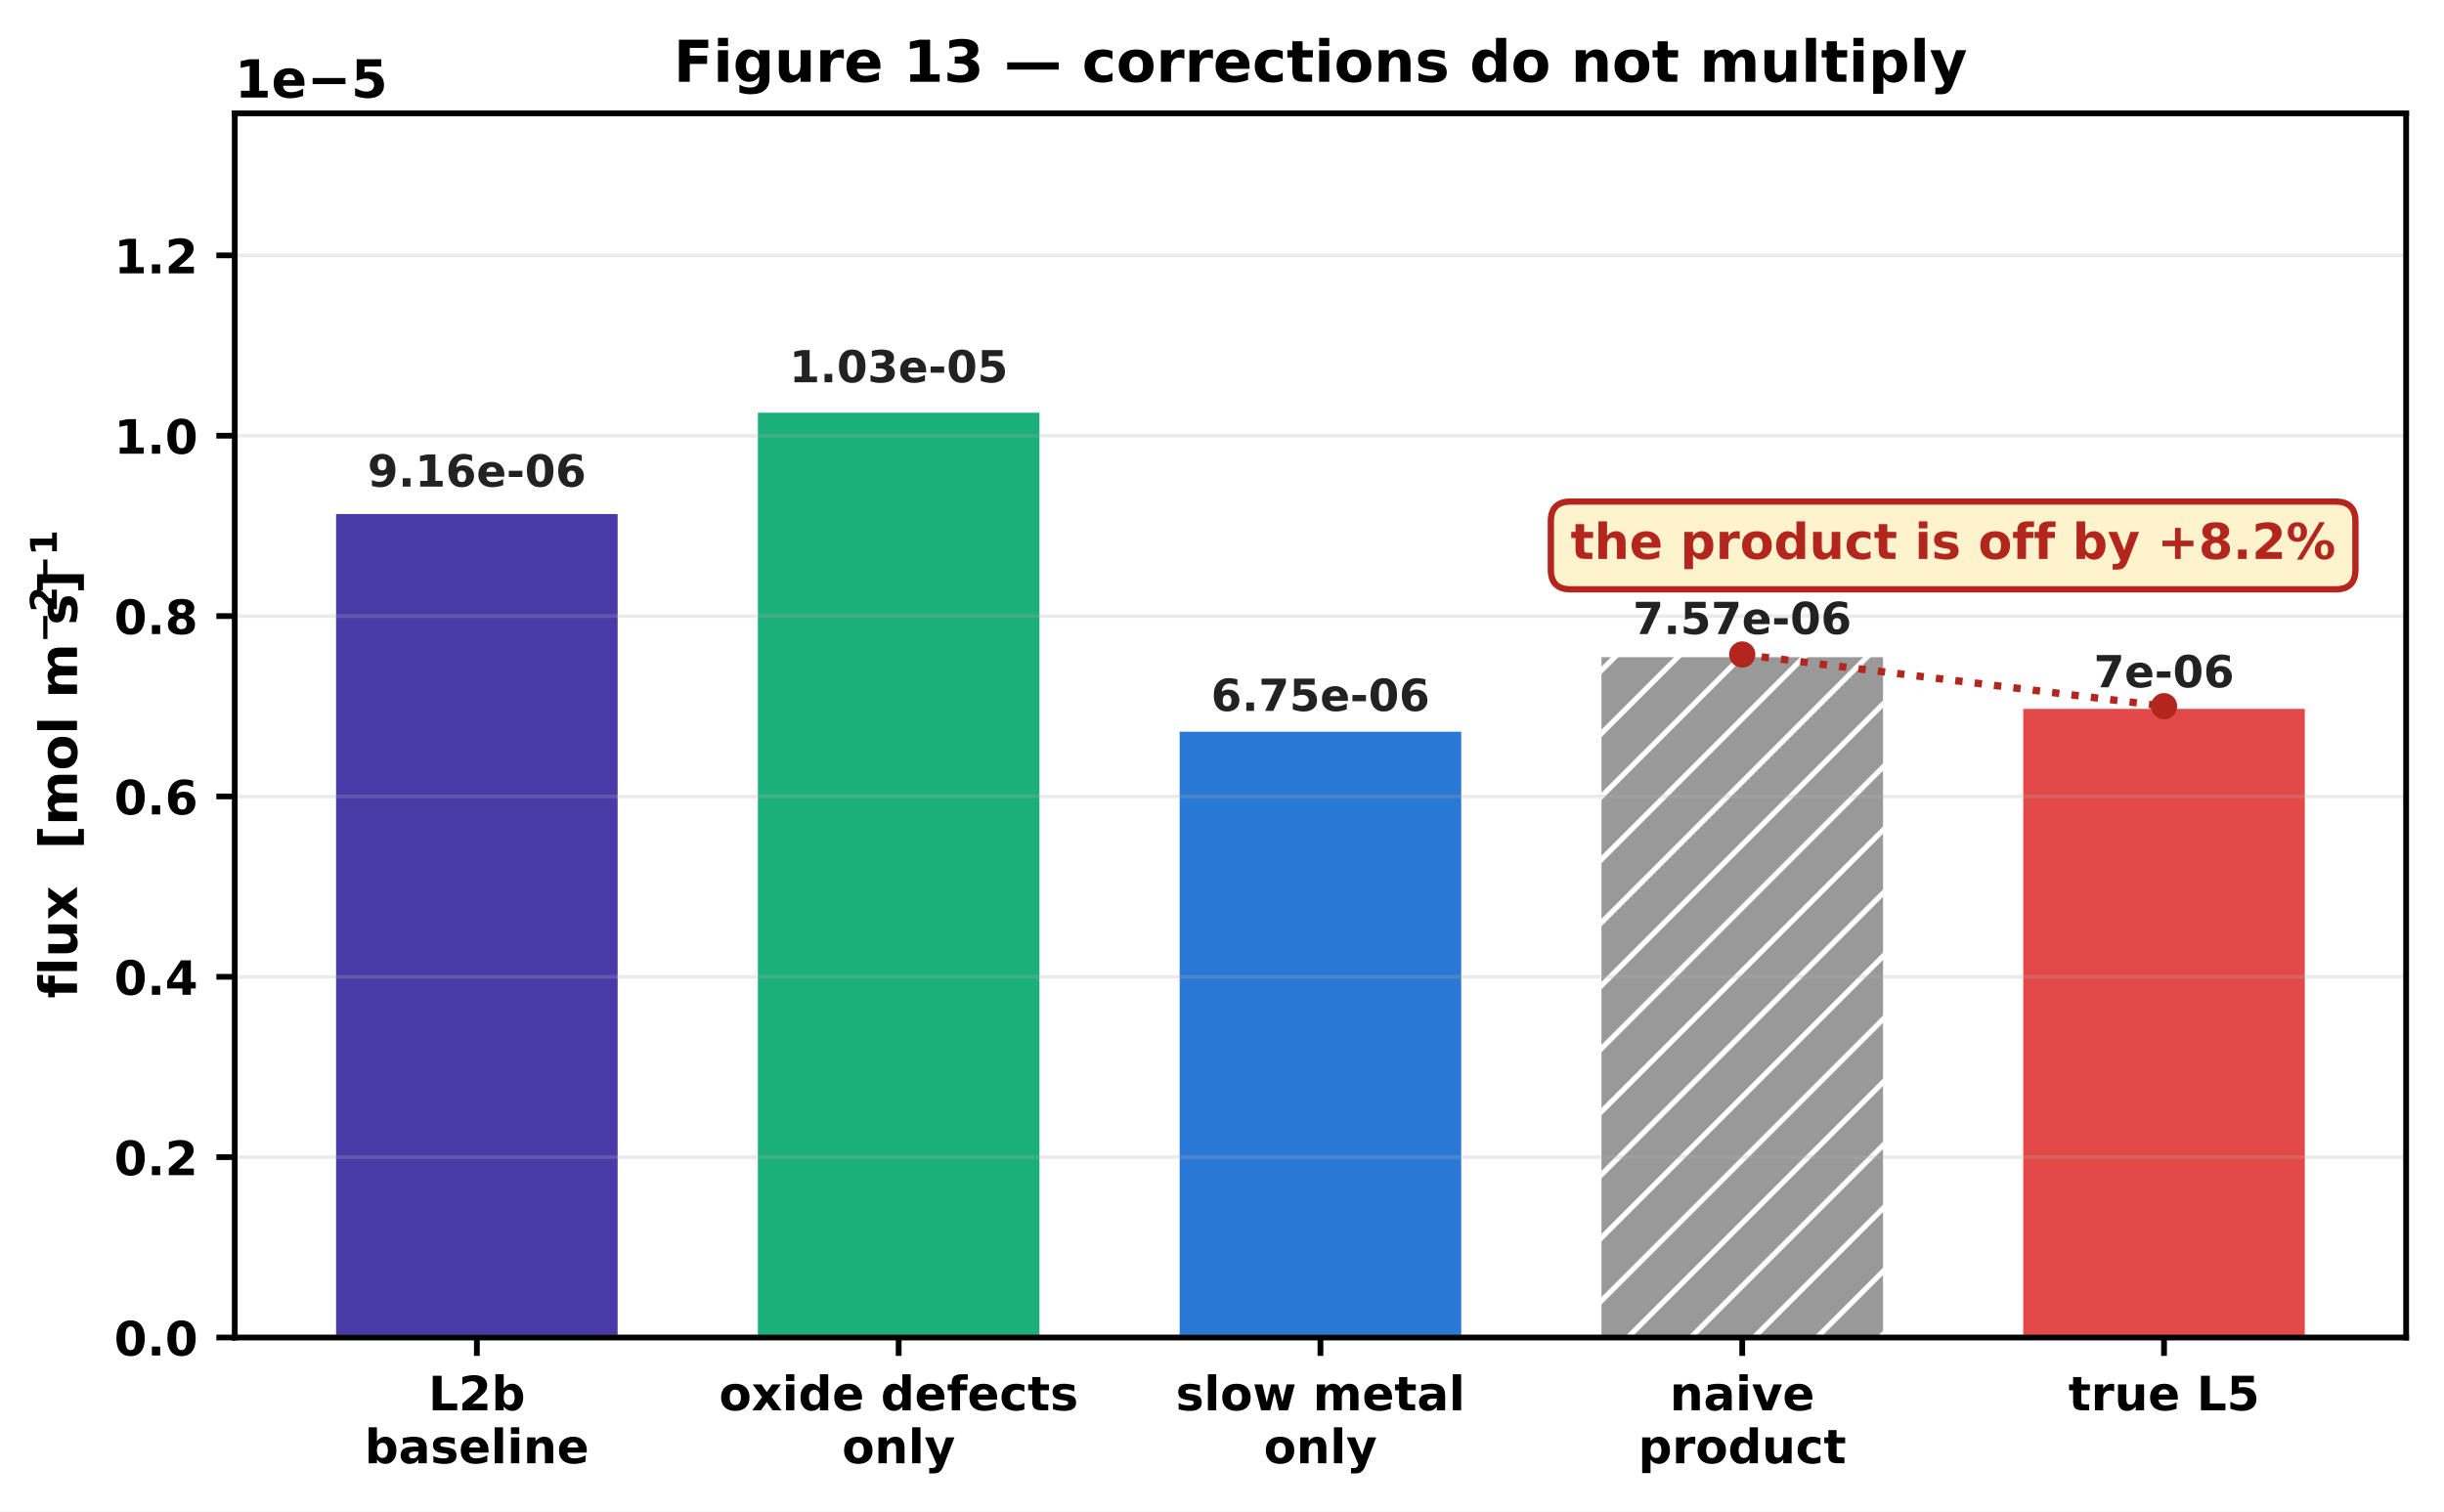
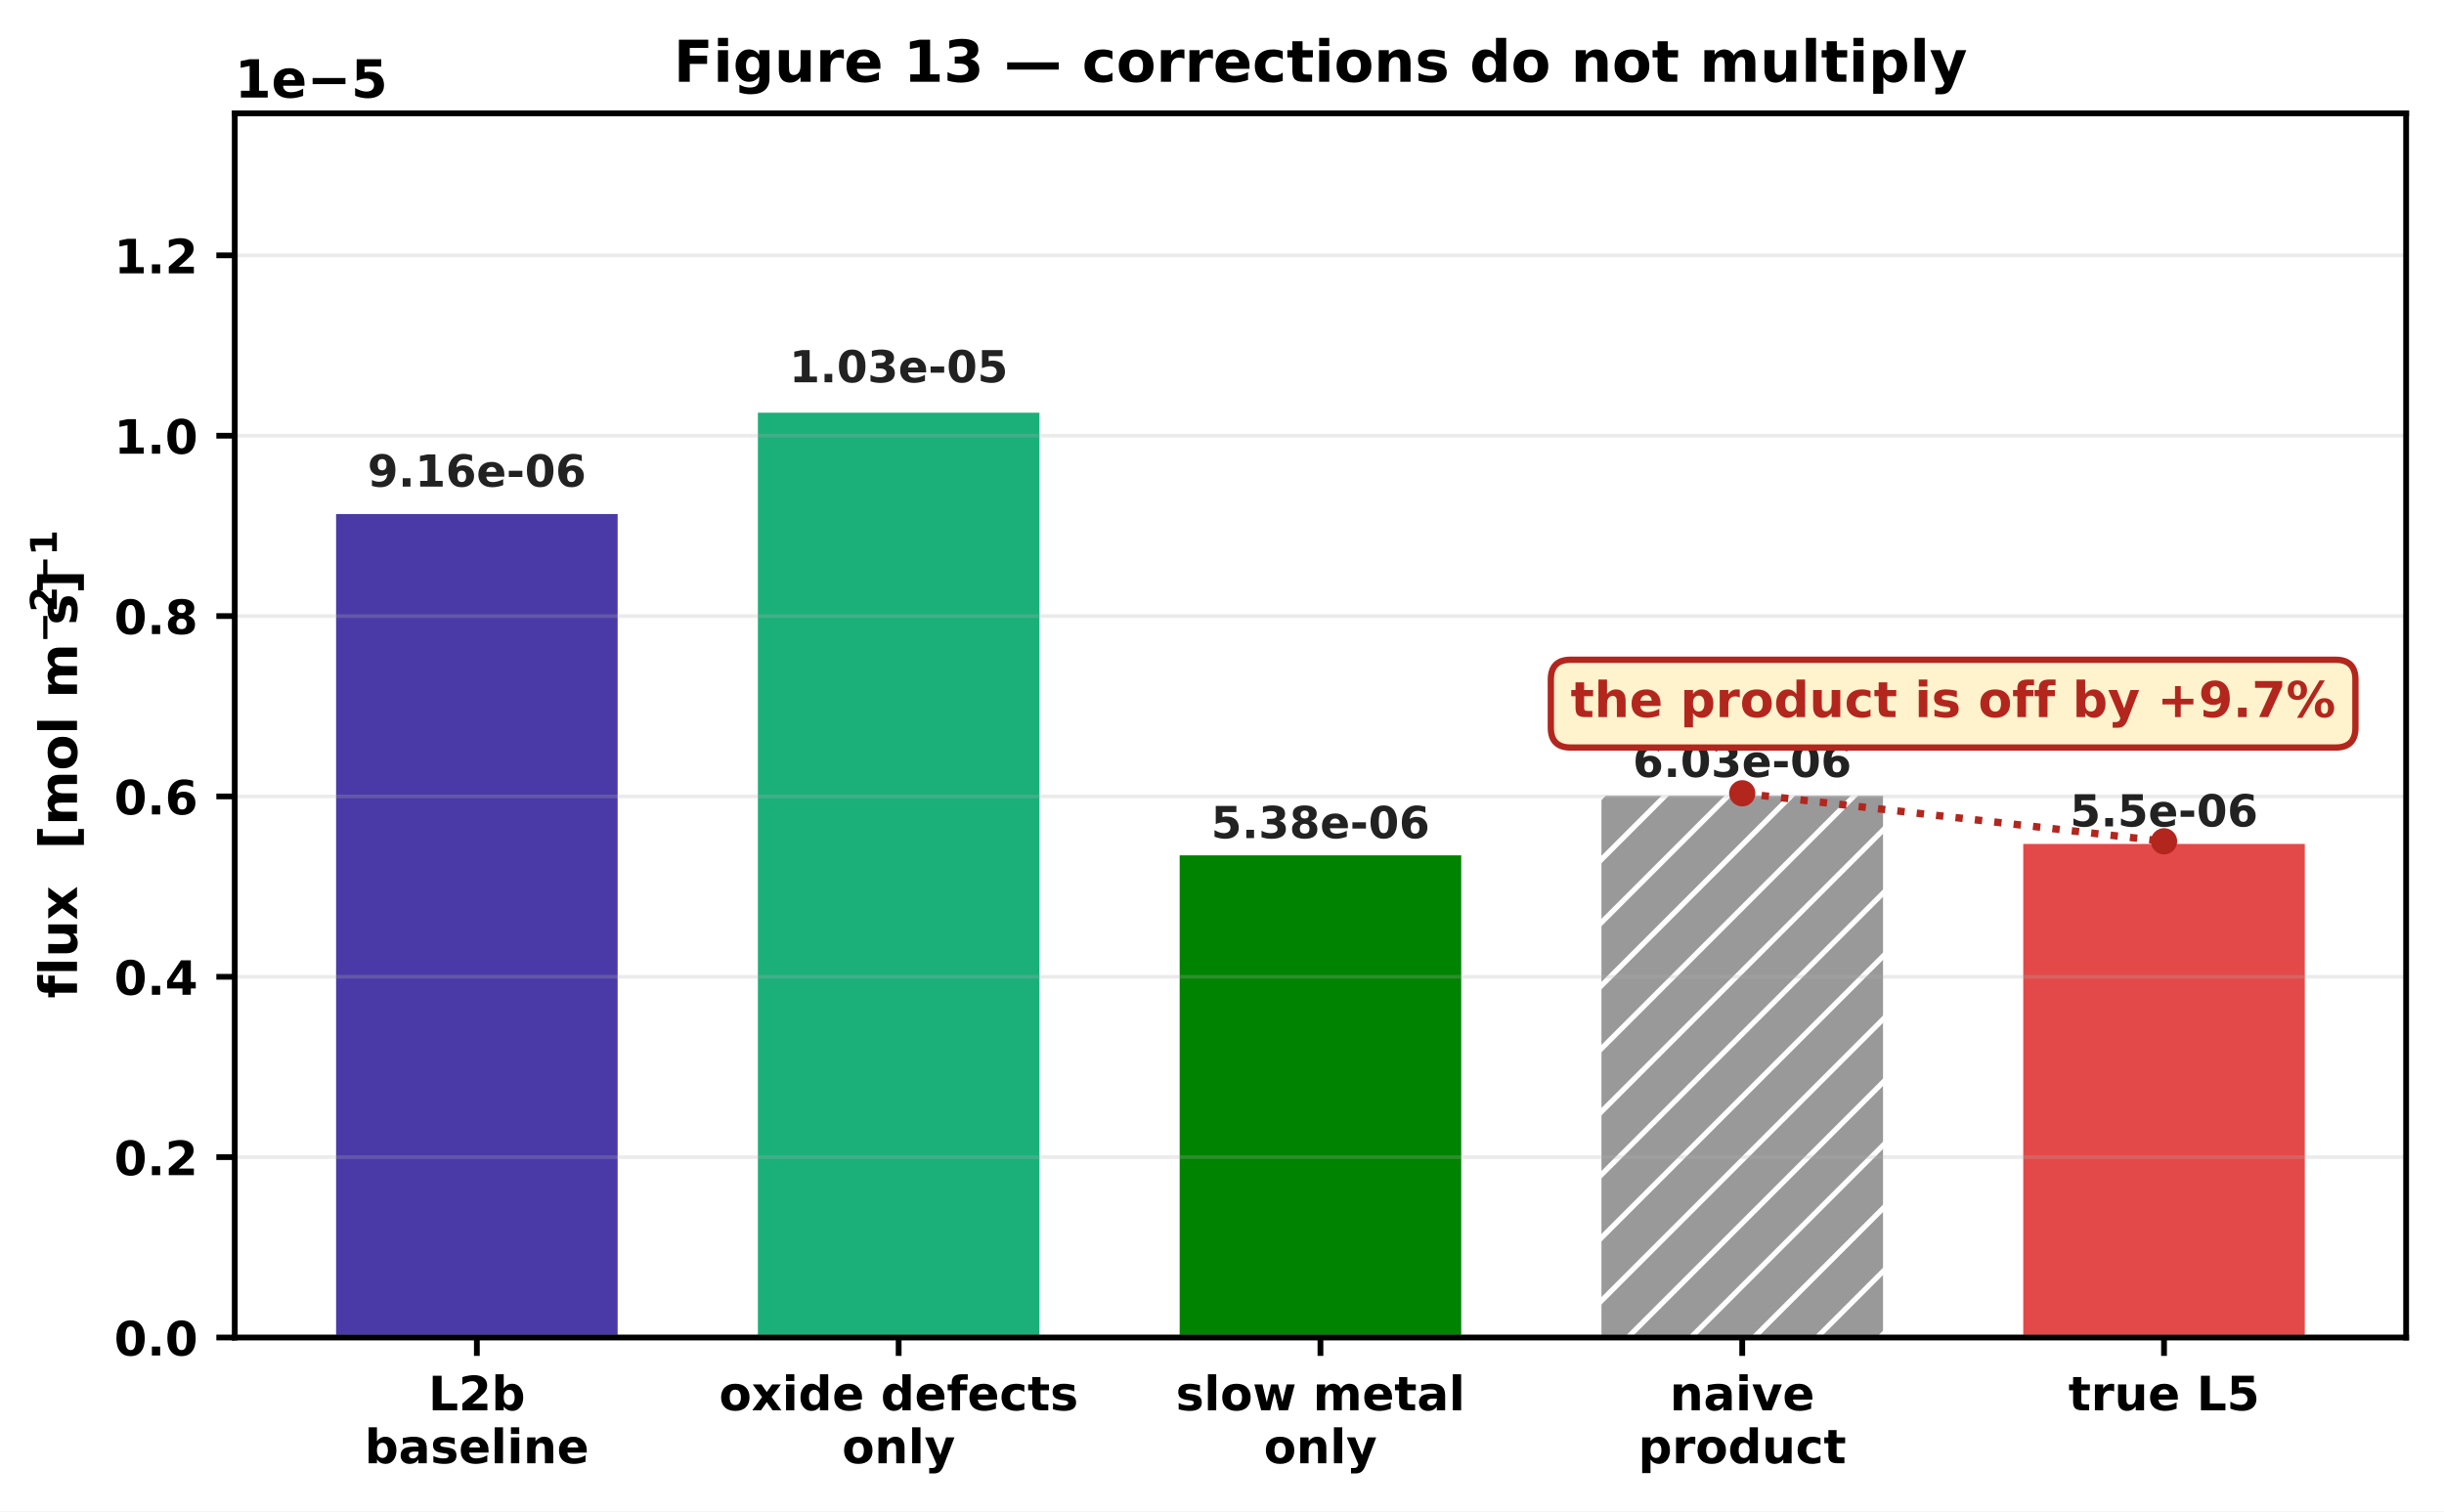
<svg xmlns="http://www.w3.org/2000/svg" xmlns:xlink="http://www.w3.org/1999/xlink" width="464.763pt" height="287.465pt" viewBox="0 0 464.763 287.465" version="1.1">
  <defs>
    <style type="text/css">*{stroke-linejoin: round; stroke-linecap: butt}</style>
  </defs>
  <g id="figure_1">
    <g id="patch_1">
      <path d="M 0 287.465  L 464.763 287.465  L 464.763 0  L 0 0  z " style="fill: #ffffff" />
    </g>
    <g id="axes_1">
      <g id="patch_2">
        <path d="M 44.643 254.406  L 457.563 254.406  L 457.563 21.558  L 44.643 21.558  z " style="fill: #ffffff" />
      </g>
      <g id="patch_3">
-         <path d="M 63.412 254.406  L 117.954 254.406  L 117.954 97.271  L 63.412 97.271  z " clip-path="url(#pcc59716d13)" style="fill: #4a3aa7; stroke: #ffffff; stroke-linejoin: miter" />
+         <path d="M 63.412 254.406  L 117.954 254.406  L 117.954 97.271  L 63.412 97.271  z " clip-path="url(#pd539fcadf2)" style="fill: #4a3aa7; stroke: #ffffff; stroke-linejoin: miter" />
      </g>
      <g id="patch_4">
-         <path d="M 143.622 254.406  L 198.164 254.406  L 198.164 78.006  L 143.622 78.006  z " clip-path="url(#pcc59716d13)" style="fill: #1baf7a; stroke: #ffffff; stroke-linejoin: miter" />
+         <path d="M 143.622 254.406  L 198.164 254.406  L 198.164 78.006  L 143.622 78.006  z " clip-path="url(#pd539fcadf2)" style="fill: #1baf7a; stroke: #ffffff; stroke-linejoin: miter" />
      </g>
      <g id="patch_5">
-         <path d="M 223.831 254.406  L 278.374 254.406  L 278.374 138.683  L 223.831 138.683  z " clip-path="url(#pcc59716d13)" style="fill: #2a78d6; stroke: #ffffff; stroke-linejoin: miter" />
+         <path d="M 223.831 254.406  L 278.374 254.406  L 278.374 162.193  L 223.831 162.193  z " clip-path="url(#pd539fcadf2)" style="fill: #008300; stroke: #ffffff; stroke-linejoin: miter" />
      </g>
      <g id="patch_6">
-         <path d="M 304.041 254.406  L 358.584 254.406  L 358.584 124.496  L 304.041 124.496  z " clip-path="url(#pcc59716d13)" style="fill: url(#hd985e84d3d); stroke: #ffffff; stroke-linejoin: miter" />
+         <path d="M 304.041 254.406  L 358.584 254.406  L 358.584 150.888  L 304.041 150.888  z " clip-path="url(#pd539fcadf2)" style="fill: url(#hfe63659939); stroke: #ffffff; stroke-linejoin: miter" />
      </g>
      <g id="patch_7">
-         <path d="M 384.251 254.406  L 438.794 254.406  L 438.794 134.325  L 384.251 134.325  z " clip-path="url(#pcc59716d13)" style="fill: #e34948; stroke: #ffffff; stroke-linejoin: miter" />
+         <path d="M 384.251 254.406  L 438.794 254.406  L 438.794 160.023  L 384.251 160.023  z " clip-path="url(#pd539fcadf2)" style="fill: #e34948; stroke: #ffffff; stroke-linejoin: miter" />
      </g>
      <g id="matplotlib.axis_1">
        <g id="xtick_1">
          <g id="line2d_1">
-             <path d="M 90.683 254.406  L 90.683 21.558  " clip-path="url(#pcc59716d13)" style="fill: none; stroke: #b0b0b0; stroke-opacity: 0; stroke-width: 0.7; stroke-linecap: square" />
+             <path d="M 90.683 254.406  L 90.683 21.558  " clip-path="url(#pd539fcadf2)" style="fill: none; stroke: #b0b0b0; stroke-opacity: 0; stroke-width: 0.7; stroke-linecap: square" />
          </g>
          <g id="line2d_2">
            <defs>
-               <path id="m7b7ae5b18c" d="M 0 0  L 0 3.5  " style="stroke: #000000; stroke-width: 1.1" />
+               <path id="md034604efb" d="M 0 0  L 0 3.5  " style="stroke: #000000; stroke-width: 1.1" />
            </defs>
            <g>
-               <use xlink:href="#m7b7ae5b18c" x="90.683" y="254.406" style="stroke: #000000; stroke-width: 1.1" />
+               <use xlink:href="#md034604efb" x="90.683" y="254.406" style="stroke: #000000; stroke-width: 1.1" />
            </g>
          </g>
          <g id="text_1">
            <text style="font: 700 9px 'DejaVu Sans', 'Bitstream Vera Sans', 'Computer Modern Sans Serif', 'Lucida Grande', 'Verdana', 'Geneva', 'Lucid', 'Arial', 'Helvetica', 'Avant Garde', sans-serif" transform="translate(81.4637 268.2449)">L2b</text>
            <text style="font: 700 9px 'DejaVu Sans', 'Bitstream Vera Sans', 'Computer Modern Sans Serif', 'Lucida Grande', 'Verdana', 'Geneva', 'Lucid', 'Arial', 'Helvetica', 'Avant Garde', sans-serif" transform="translate(69.35378 278.3229)">baseline</text>
          </g>
        </g>
        <g id="xtick_2">
          <g id="line2d_3">
-             <path d="M 170.893 254.406  L 170.893 21.558  " clip-path="url(#pcc59716d13)" style="fill: none; stroke: #b0b0b0; stroke-opacity: 0; stroke-width: 0.7; stroke-linecap: square" />
+             <path d="M 170.893 254.406  L 170.893 21.558  " clip-path="url(#pd539fcadf2)" style="fill: none; stroke: #b0b0b0; stroke-opacity: 0; stroke-width: 0.7; stroke-linecap: square" />
          </g>
          <g id="line2d_4">
            <g>
-               <use xlink:href="#m7b7ae5b18c" x="170.893" y="254.406" style="stroke: #000000; stroke-width: 1.1" />
+               <use xlink:href="#md034604efb" x="170.893" y="254.406" style="stroke: #000000; stroke-width: 1.1" />
            </g>
          </g>
          <g id="text_2">
            <text style="font: 700 9px 'DejaVu Sans', 'Bitstream Vera Sans', 'Computer Modern Sans Serif', 'Lucida Grande', 'Verdana', 'Geneva', 'Lucid', 'Arial', 'Helvetica', 'Avant Garde', sans-serif" transform="translate(136.7365 268.2449)">oxide defects</text>
            <text style="font: 700 9px 'DejaVu Sans', 'Bitstream Vera Sans', 'Computer Modern Sans Serif', 'Lucida Grande', 'Verdana', 'Geneva', 'Lucid', 'Arial', 'Helvetica', 'Avant Garde', sans-serif" transform="translate(160.1217 278.3229)">only</text>
          </g>
        </g>
        <g id="xtick_3">
          <g id="line2d_5">
-             <path d="M 251.103 254.406  L 251.103 21.558  " clip-path="url(#pcc59716d13)" style="fill: none; stroke: #b0b0b0; stroke-opacity: 0; stroke-width: 0.7; stroke-linecap: square" />
+             <path d="M 251.103 254.406  L 251.103 21.558  " clip-path="url(#pd539fcadf2)" style="fill: none; stroke: #b0b0b0; stroke-opacity: 0; stroke-width: 0.7; stroke-linecap: square" />
          </g>
          <g id="line2d_6">
            <g>
-               <use xlink:href="#m7b7ae5b18c" x="251.103" y="254.406" style="stroke: #000000; stroke-width: 1.1" />
+               <use xlink:href="#md034604efb" x="251.103" y="254.406" style="stroke: #000000; stroke-width: 1.1" />
            </g>
          </g>
          <g id="text_3">
            <text style="font: 700 9px 'DejaVu Sans', 'Bitstream Vera Sans', 'Computer Modern Sans Serif', 'Lucida Grande', 'Verdana', 'Geneva', 'Lucid', 'Arial', 'Helvetica', 'Avant Garde', sans-serif" transform="translate(223.5943 268.2449)">slow metal</text>
            <text style="font: 700 9px 'DejaVu Sans', 'Bitstream Vera Sans', 'Computer Modern Sans Serif', 'Lucida Grande', 'Verdana', 'Geneva', 'Lucid', 'Arial', 'Helvetica', 'Avant Garde', sans-serif" transform="translate(240.3315 278.3229)">only</text>
          </g>
        </g>
        <g id="xtick_4">
          <g id="line2d_7">
-             <path d="M 331.312 254.406  L 331.312 21.558  " clip-path="url(#pcc59716d13)" style="fill: none; stroke: #b0b0b0; stroke-opacity: 0; stroke-width: 0.7; stroke-linecap: square" />
+             <path d="M 331.312 254.406  L 331.312 21.558  " clip-path="url(#pd539fcadf2)" style="fill: none; stroke: #b0b0b0; stroke-opacity: 0; stroke-width: 0.7; stroke-linecap: square" />
          </g>
          <g id="line2d_8">
            <g>
-               <use xlink:href="#m7b7ae5b18c" x="331.312" y="254.406" style="stroke: #000000; stroke-width: 1.1" />
+               <use xlink:href="#md034604efb" x="331.312" y="254.406" style="stroke: #000000; stroke-width: 1.1" />
            </g>
          </g>
          <g id="text_4">
            <text style="font: 700 9px 'DejaVu Sans', 'Bitstream Vera Sans', 'Computer Modern Sans Serif', 'Lucida Grande', 'Verdana', 'Geneva', 'Lucid', 'Arial', 'Helvetica', 'Avant Garde', sans-serif" transform="translate(317.5439 268.2449)">naive</text>
            <text style="font: 700 9px 'DejaVu Sans', 'Bitstream Vera Sans', 'Computer Modern Sans Serif', 'Lucida Grande', 'Verdana', 'Geneva', 'Lucid', 'Arial', 'Helvetica', 'Avant Garde', sans-serif" transform="translate(311.5378 278.3229)">product</text>
          </g>
        </g>
        <g id="xtick_5">
          <g id="line2d_9">
-             <path d="M 411.522 254.406  L 411.522 21.558  " clip-path="url(#pcc59716d13)" style="fill: none; stroke: #b0b0b0; stroke-opacity: 0; stroke-width: 0.7; stroke-linecap: square" />
+             <path d="M 411.522 254.406  L 411.522 21.558  " clip-path="url(#pd539fcadf2)" style="fill: none; stroke: #b0b0b0; stroke-opacity: 0; stroke-width: 0.7; stroke-linecap: square" />
          </g>
          <g id="line2d_10">
            <g>
-               <use xlink:href="#m7b7ae5b18c" x="411.522" y="254.406" style="stroke: #000000; stroke-width: 1.1" />
+               <use xlink:href="#md034604efb" x="411.522" y="254.406" style="stroke: #000000; stroke-width: 1.1" />
            </g>
          </g>
          <g id="text_5">
            <text style="font: 700 9px 'DejaVu Sans', 'Bitstream Vera Sans', 'Computer Modern Sans Serif', 'Lucida Grande', 'Verdana', 'Geneva', 'Lucid', 'Arial', 'Helvetica', 'Avant Garde', sans-serif; text-anchor: middle" x="411.522" y="268.245" transform="rotate(-0 411.5222 268.2449)">true L5</text>
          </g>
        </g>
      </g>
      <g id="matplotlib.axis_2">
        <g id="ytick_1">
          <g id="line2d_11">
-             <path d="M 44.643 254.406  L 457.563 254.406  " clip-path="url(#pcc59716d13)" style="fill: none; stroke: #b0b0b0; stroke-opacity: 0.25; stroke-width: 0.7; stroke-linecap: square" />
+             <path d="M 44.643 254.406  L 457.563 254.406  " clip-path="url(#pd539fcadf2)" style="fill: none; stroke: #b0b0b0; stroke-opacity: 0.25; stroke-width: 0.7; stroke-linecap: square" />
          </g>
          <g id="line2d_12">
            <defs>
-               <path id="m76b3856c19" d="M 0 0  L -3.5 0  " style="stroke: #000000; stroke-width: 1.1" />
+               <path id="mced100a87c" d="M 0 0  L -3.5 0  " style="stroke: #000000; stroke-width: 1.1" />
            </defs>
            <g>
-               <use xlink:href="#m76b3856c19" x="44.643" y="254.406" style="stroke: #000000; stroke-width: 1.1" />
+               <use xlink:href="#mced100a87c" x="44.643" y="254.406" style="stroke: #000000; stroke-width: 1.1" />
            </g>
          </g>
          <g id="text_6">
            <text style="font: 700 9px 'DejaVu Sans', 'Bitstream Vera Sans', 'Computer Modern Sans Serif', 'Lucida Grande', 'Verdana', 'Geneva', 'Lucid', 'Arial', 'Helvetica', 'Avant Garde', sans-serif; text-anchor: end" x="37.643" y="257.826" transform="rotate(-0 37.64266 257.8256)">0.0</text>
          </g>
        </g>
        <g id="ytick_2">
          <g id="line2d_13">
-             <path d="M 44.643 220.1  L 457.563 220.1  " clip-path="url(#pcc59716d13)" style="fill: none; stroke: #b0b0b0; stroke-opacity: 0.25; stroke-width: 0.7; stroke-linecap: square" />
+             <path d="M 44.643 220.1  L 457.563 220.1  " clip-path="url(#pd539fcadf2)" style="fill: none; stroke: #b0b0b0; stroke-opacity: 0.25; stroke-width: 0.7; stroke-linecap: square" />
          </g>
          <g id="line2d_14">
            <g>
-               <use xlink:href="#m76b3856c19" x="44.643" y="220.1" style="stroke: #000000; stroke-width: 1.1" />
+               <use xlink:href="#mced100a87c" x="44.643" y="220.1" style="stroke: #000000; stroke-width: 1.1" />
            </g>
          </g>
          <g id="text_7">
            <text style="font: 700 9px 'DejaVu Sans', 'Bitstream Vera Sans', 'Computer Modern Sans Serif', 'Lucida Grande', 'Verdana', 'Geneva', 'Lucid', 'Arial', 'Helvetica', 'Avant Garde', sans-serif; text-anchor: end" x="37.643" y="223.52" transform="rotate(-0 37.64266 223.5195)">0.2</text>
          </g>
        </g>
        <g id="ytick_3">
          <g id="line2d_15">
-             <path d="M 44.643 185.794  L 457.563 185.794  " clip-path="url(#pcc59716d13)" style="fill: none; stroke: #b0b0b0; stroke-opacity: 0.25; stroke-width: 0.7; stroke-linecap: square" />
+             <path d="M 44.643 185.794  L 457.563 185.794  " clip-path="url(#pd539fcadf2)" style="fill: none; stroke: #b0b0b0; stroke-opacity: 0.25; stroke-width: 0.7; stroke-linecap: square" />
          </g>
          <g id="line2d_16">
            <g>
-               <use xlink:href="#m76b3856c19" x="44.643" y="185.794" style="stroke: #000000; stroke-width: 1.1" />
+               <use xlink:href="#mced100a87c" x="44.643" y="185.794" style="stroke: #000000; stroke-width: 1.1" />
            </g>
          </g>
          <g id="text_8">
            <text style="font: 700 9px 'DejaVu Sans', 'Bitstream Vera Sans', 'Computer Modern Sans Serif', 'Lucida Grande', 'Verdana', 'Geneva', 'Lucid', 'Arial', 'Helvetica', 'Avant Garde', sans-serif; text-anchor: end" x="37.643" y="189.213" transform="rotate(-0 37.64266 189.2135)">0.4</text>
          </g>
        </g>
        <g id="ytick_4">
          <g id="line2d_17">
-             <path d="M 44.643 151.488  L 457.563 151.488  " clip-path="url(#pcc59716d13)" style="fill: none; stroke: #b0b0b0; stroke-opacity: 0.25; stroke-width: 0.7; stroke-linecap: square" />
+             <path d="M 44.643 151.488  L 457.563 151.488  " clip-path="url(#pd539fcadf2)" style="fill: none; stroke: #b0b0b0; stroke-opacity: 0.25; stroke-width: 0.7; stroke-linecap: square" />
          </g>
          <g id="line2d_18">
            <g>
-               <use xlink:href="#m76b3856c19" x="44.643" y="151.488" style="stroke: #000000; stroke-width: 1.1" />
+               <use xlink:href="#mced100a87c" x="44.643" y="151.488" style="stroke: #000000; stroke-width: 1.1" />
            </g>
          </g>
          <g id="text_9">
            <text style="font: 700 9px 'DejaVu Sans', 'Bitstream Vera Sans', 'Computer Modern Sans Serif', 'Lucida Grande', 'Verdana', 'Geneva', 'Lucid', 'Arial', 'Helvetica', 'Avant Garde', sans-serif; text-anchor: end" x="37.643" y="154.907" transform="rotate(-0 37.64266 154.9074)">0.6</text>
          </g>
        </g>
        <g id="ytick_5">
          <g id="line2d_19">
-             <path d="M 44.643 117.182  L 457.563 117.182  " clip-path="url(#pcc59716d13)" style="fill: none; stroke: #b0b0b0; stroke-opacity: 0.25; stroke-width: 0.7; stroke-linecap: square" />
+             <path d="M 44.643 117.182  L 457.563 117.182  " clip-path="url(#pd539fcadf2)" style="fill: none; stroke: #b0b0b0; stroke-opacity: 0.25; stroke-width: 0.7; stroke-linecap: square" />
          </g>
          <g id="line2d_20">
            <g>
-               <use xlink:href="#m76b3856c19" x="44.643" y="117.182" style="stroke: #000000; stroke-width: 1.1" />
+               <use xlink:href="#mced100a87c" x="44.643" y="117.182" style="stroke: #000000; stroke-width: 1.1" />
            </g>
          </g>
          <g id="text_10">
            <text style="font: 700 9px 'DejaVu Sans', 'Bitstream Vera Sans', 'Computer Modern Sans Serif', 'Lucida Grande', 'Verdana', 'Geneva', 'Lucid', 'Arial', 'Helvetica', 'Avant Garde', sans-serif; text-anchor: end" x="37.643" y="120.601" transform="rotate(-0 37.64266 120.6013)">0.8</text>
          </g>
        </g>
        <g id="ytick_6">
          <g id="line2d_21">
-             <path d="M 44.643 82.876  L 457.563 82.876  " clip-path="url(#pcc59716d13)" style="fill: none; stroke: #b0b0b0; stroke-opacity: 0.25; stroke-width: 0.7; stroke-linecap: square" />
+             <path d="M 44.643 82.876  L 457.563 82.876  " clip-path="url(#pd539fcadf2)" style="fill: none; stroke: #b0b0b0; stroke-opacity: 0.25; stroke-width: 0.7; stroke-linecap: square" />
          </g>
          <g id="line2d_22">
            <g>
-               <use xlink:href="#m76b3856c19" x="44.643" y="82.876" style="stroke: #000000; stroke-width: 1.1" />
+               <use xlink:href="#mced100a87c" x="44.643" y="82.876" style="stroke: #000000; stroke-width: 1.1" />
            </g>
          </g>
          <g id="text_11">
            <text style="font: 700 9px 'DejaVu Sans', 'Bitstream Vera Sans', 'Computer Modern Sans Serif', 'Lucida Grande', 'Verdana', 'Geneva', 'Lucid', 'Arial', 'Helvetica', 'Avant Garde', sans-serif; text-anchor: end" x="37.643" y="86.295" transform="rotate(-0 37.64266 86.29527)">1.0</text>
          </g>
        </g>
        <g id="ytick_7">
          <g id="line2d_23">
-             <path d="M 44.643 48.57  L 457.563 48.57  " clip-path="url(#pcc59716d13)" style="fill: none; stroke: #b0b0b0; stroke-opacity: 0.25; stroke-width: 0.7; stroke-linecap: square" />
+             <path d="M 44.643 48.57  L 457.563 48.57  " clip-path="url(#pd539fcadf2)" style="fill: none; stroke: #b0b0b0; stroke-opacity: 0.25; stroke-width: 0.7; stroke-linecap: square" />
          </g>
          <g id="line2d_24">
            <g>
-               <use xlink:href="#m76b3856c19" x="44.643" y="48.57" style="stroke: #000000; stroke-width: 1.1" />
+               <use xlink:href="#mced100a87c" x="44.643" y="48.57" style="stroke: #000000; stroke-width: 1.1" />
            </g>
          </g>
          <g id="text_12">
            <text style="font: 700 9px 'DejaVu Sans', 'Bitstream Vera Sans', 'Computer Modern Sans Serif', 'Lucida Grande', 'Verdana', 'Geneva', 'Lucid', 'Arial', 'Helvetica', 'Avant Garde', sans-serif; text-anchor: end" x="37.643" y="51.989" transform="rotate(-0 37.64266 51.98921)">1.2</text>
          </g>
        </g>
        <g id="text_13">
          <g transform="translate(15.62031 189.8823) rotate(-90)">
            <text>
              <tspan style="font: 700 10px 'DejaVu Sans'" x="0 4.351 7.778 14.897 21.348 24.829 28.311 32.881 43.301 50.171 53.599 57.08 78.605 82.086 99.144" y="-0.977">flux  [mol m s]</tspan>
              <tspan style="font: 700 7px 'DejaVu Sans'" x="67.596 73.461 88.134 94" y="-4.805">−2−1</tspan>
            </text>
          </g>
        </g>
        <g id="text_14">
          <text style="font: 700 10px 'DejaVu Sans', 'Bitstream Vera Sans', 'Computer Modern Sans Serif', 'Lucida Grande', 'Verdana', 'Geneva', 'Lucid', 'Arial', 'Helvetica', 'Avant Garde', sans-serif; text-anchor: start" x="44.643" y="18.558" transform="rotate(-0 44.64266 18.55828)">1e−5</text>
        </g>
      </g>
      <g id="line2d_25">
-         <path d="M 331.312 124.496  L 411.522 134.325  " clip-path="url(#pcc59716d13)" style="fill: none; stroke-dasharray: 1.4,2.31; stroke-dashoffset: 0; stroke: #b3261e; stroke-width: 1.4" />
+         <path d="M 331.312 150.888  L 411.522 160.023  " clip-path="url(#pd539fcadf2)" style="fill: none; stroke-dasharray: 1.4,2.31; stroke-dashoffset: 0; stroke: #b3261e; stroke-width: 1.4" />
        <defs>
-           <path id="mdadfd78eb6" d="M 0 2  C 0.53 2 1.039 1.789 1.414 1.414  C 1.789 1.039 2 0.53 2 0  C 2 -0.53 1.789 -1.039 1.414 -1.414  C 1.039 -1.789 0.53 -2 0 -2  C -0.53 -2 -1.039 -1.789 -1.414 -1.414  C -1.789 -1.039 -2 -0.53 -2 0  C -2 0.53 -1.789 1.039 -1.414 1.414  C -1.039 1.789 -0.53 2 0 2  z " style="stroke: #b3261e" />
+           <path id="mb4efaa7211" d="M 0 2  C 0.53 2 1.039 1.789 1.414 1.414  C 1.789 1.039 2 0.53 2 0  C 2 -0.53 1.789 -1.039 1.414 -1.414  C 1.039 -1.789 0.53 -2 0 -2  C -0.53 -2 -1.039 -1.789 -1.414 -1.414  C -1.789 -1.039 -2 -0.53 -2 0  C -2 0.53 -1.789 1.039 -1.414 1.414  C -1.039 1.789 -0.53 2 0 2  z " style="stroke: #b3261e" />
        </defs>
-         <g clip-path="url(#pcc59716d13)">
-           <use xlink:href="#mdadfd78eb6" x="331.312" y="124.496" style="fill: #b3261e; stroke: #b3261e" />
-           <use xlink:href="#mdadfd78eb6" x="411.522" y="134.325" style="fill: #b3261e; stroke: #b3261e" />
+         <g clip-path="url(#pd539fcadf2)">
+           <use xlink:href="#mb4efaa7211" x="331.312" y="150.888" style="fill: #b3261e; stroke: #b3261e" />
+           <use xlink:href="#mb4efaa7211" x="411.522" y="160.023" style="fill: #b3261e; stroke: #b3261e" />
        </g>
      </g>
      <g id="patch_8">
        <path d="M 44.643 254.406  L 44.643 21.558  " style="fill: none; stroke: #000000; stroke-width: 1.1; stroke-linejoin: miter; stroke-linecap: square" />
      </g>
      <g id="patch_9">
        <path d="M 457.563 254.406  L 457.563 21.558  " style="fill: none; stroke: #000000; stroke-width: 1.1; stroke-linejoin: miter; stroke-linecap: square" />
      </g>
      <g id="patch_10">
        <path d="M 44.643 254.406  L 457.563 254.406  " style="fill: none; stroke: #000000; stroke-width: 1.1; stroke-linejoin: miter; stroke-linecap: square" />
      </g>
      <g id="patch_11">
        <path d="M 44.643 21.558  L 457.563 21.558  " style="fill: none; stroke: #000000; stroke-width: 1.1; stroke-linejoin: miter; stroke-linecap: square" />
      </g>
      <g id="text_15">
        <text style="fill: #222222; font: 700 8.4px 'DejaVu Sans', 'Bitstream Vera Sans', 'Computer Modern Sans Serif', 'Lucida Grande', 'Verdana', 'Geneva', 'Lucid', 'Arial', 'Helvetica', 'Avant Garde', sans-serif; text-anchor: middle" x="90.683" y="92.557" transform="rotate(-0 90.68308 92.55677)">9.16e-06</text>
      </g>
      <g id="text_16">
        <text style="fill: #222222; font: 700 8.4px 'DejaVu Sans', 'Bitstream Vera Sans', 'Computer Modern Sans Serif', 'Lucida Grande', 'Verdana', 'Geneva', 'Lucid', 'Arial', 'Helvetica', 'Avant Garde', sans-serif; text-anchor: middle" x="170.893" y="72.714" transform="rotate(-0 170.8929 72.71428)">1.03e-05</text>
      </g>
      <g id="text_17">
-         <text style="fill: #222222; font: 700 8.4px 'DejaVu Sans', 'Bitstream Vera Sans', 'Computer Modern Sans Serif', 'Lucida Grande', 'Verdana', 'Geneva', 'Lucid', 'Arial', 'Helvetica', 'Avant Garde', sans-serif; text-anchor: middle" x="251.103" y="135.212" transform="rotate(-0 251.1027 135.2117)">6.75e-06</text>
+         <text style="fill: #222222; font: 700 8.4px 'DejaVu Sans', 'Bitstream Vera Sans', 'Computer Modern Sans Serif', 'Lucida Grande', 'Verdana', 'Geneva', 'Lucid', 'Arial', 'Helvetica', 'Avant Garde', sans-serif; text-anchor: middle" x="251.103" y="159.427" transform="rotate(-0 251.1027 159.4266)">5.38e-06</text>
      </g>
      <g id="text_18">
-         <text style="fill: #222222; font: 700 8.4px 'DejaVu Sans', 'Bitstream Vera Sans', 'Computer Modern Sans Serif', 'Lucida Grande', 'Verdana', 'Geneva', 'Lucid', 'Arial', 'Helvetica', 'Avant Garde', sans-serif; text-anchor: middle" x="331.312" y="120.599" transform="rotate(-0 331.3124 120.5986)">7.57e-06</text>
+         <text style="fill: #222222; font: 700 8.4px 'DejaVu Sans', 'Bitstream Vera Sans', 'Computer Modern Sans Serif', 'Lucida Grande', 'Verdana', 'Geneva', 'Lucid', 'Arial', 'Helvetica', 'Avant Garde', sans-serif; text-anchor: middle" x="331.312" y="147.782" transform="rotate(-0 331.3124 147.7822)">6.03e-06</text>
      </g>
      <g id="text_19">
-         <text style="fill: #222222; font: 700 8.4px 'DejaVu Sans', 'Bitstream Vera Sans', 'Computer Modern Sans Serif', 'Lucida Grande', 'Verdana', 'Geneva', 'Lucid', 'Arial', 'Helvetica', 'Avant Garde', sans-serif; text-anchor: middle" x="411.522" y="130.723" transform="rotate(-0 411.5222 130.723)">7e-06</text>
+         <text style="fill: #222222; font: 700 8.4px 'DejaVu Sans', 'Bitstream Vera Sans', 'Computer Modern Sans Serif', 'Lucida Grande', 'Verdana', 'Geneva', 'Lucid', 'Arial', 'Helvetica', 'Avant Garde', sans-serif; text-anchor: middle" x="411.522" y="157.192" transform="rotate(-0 411.5222 157.1918)">5.5e-06</text>
      </g>
      <g id="text_20">
        <g id="patch_12">
-           <path d="M 298.675 112.097  L 444.16 112.097  Q 447.92 112.097 447.92 108.337  L 447.92 99.166  Q 447.92 95.406 444.16 95.406  L 298.675 95.406  Q 294.915 95.406 294.915 99.166  L 294.915 108.337  Q 294.915 112.097 298.675 112.097  z " style="fill: #fff3cd; stroke: #b3261e; stroke-width: 1.2; stroke-linejoin: miter" />
-         </g>
-         <text style="fill: #b3261e; font: 700 9.4px 'DejaVu Sans', 'Bitstream Vera Sans', 'Computer Modern Sans Serif', 'Lucida Grande', 'Verdana', 'Geneva', 'Lucid', 'Arial', 'Helvetica', 'Avant Garde', sans-serif; text-anchor: middle" x="371.417" y="106.308" transform="rotate(-0 371.4173 106.3085)">the product is off by +8.2%</text>
+           <path d="M 298.675 142.184  L 444.16 142.184  Q 447.92 142.184 447.92 138.424  L 447.92 129.253  Q 447.92 125.493 444.16 125.493  L 298.675 125.493  Q 294.915 125.493 294.915 129.253  L 294.915 138.424  Q 294.915 142.184 298.675 142.184  z " style="fill: #fff3cd; stroke: #b3261e; stroke-width: 1.2; stroke-linejoin: miter" />
+         </g>
+         <text style="fill: #b3261e; font: 700 9.4px 'DejaVu Sans', 'Bitstream Vera Sans', 'Computer Modern Sans Serif', 'Lucida Grande', 'Verdana', 'Geneva', 'Lucid', 'Arial', 'Helvetica', 'Avant Garde', sans-serif; text-anchor: middle" x="371.417" y="136.395" transform="rotate(-0 371.4173 136.3952)">the product is off by +9.7%</text>
      </g>
      <g id="text_21">
        <text style="font: 700 11px 'DejaVu Sans', 'Bitstream Vera Sans', 'Computer Modern Sans Serif', 'Lucida Grande', 'Verdana', 'Geneva', 'Lucid', 'Arial', 'Helvetica', 'Avant Garde', sans-serif; text-anchor: middle" x="251.103" y="15.558" transform="rotate(-0 251.1027 15.55828)">Figure 13 — corrections do not multiply</text>
      </g>
    </g>
  </g>
  <defs>
-     <clipPath id="pcc59716d13">
+     <clipPath id="pd539fcadf2">
      <rect x="44.643" y="21.558" width="412.92" height="232.848" />
    </clipPath>
  </defs>
  <defs>
-     <pattern id="hd985e84d3d" patternUnits="userSpaceOnUse" x="0" y="0" width="72" height="72">
+     <pattern id="hfe63659939" patternUnits="userSpaceOnUse" x="0" y="0" width="72" height="72">
      <rect x="0" y="0" width="73" height="73" fill="#999999" />
      <path d="M -36 36  L 36 -36  M -30 42  L 42 -30  M -24 48  L 48 -24  M -18 54  L 54 -18  M -12 60  L 60 -12  M -6 66  L 66 -6  M 0 72  L 72 0  M 6 78  L 78 6  M 12 84  L 84 12  M 18 90  L 90 18  M 24 96  L 96 24  M 30 102  L 102 30  M 36 108  L 108 36  " style="fill: #ffffff; stroke: #ffffff; stroke-width: 1.0; stroke-linecap: butt; stroke-linejoin: miter" />
    </pattern>
  </defs>
</svg>
